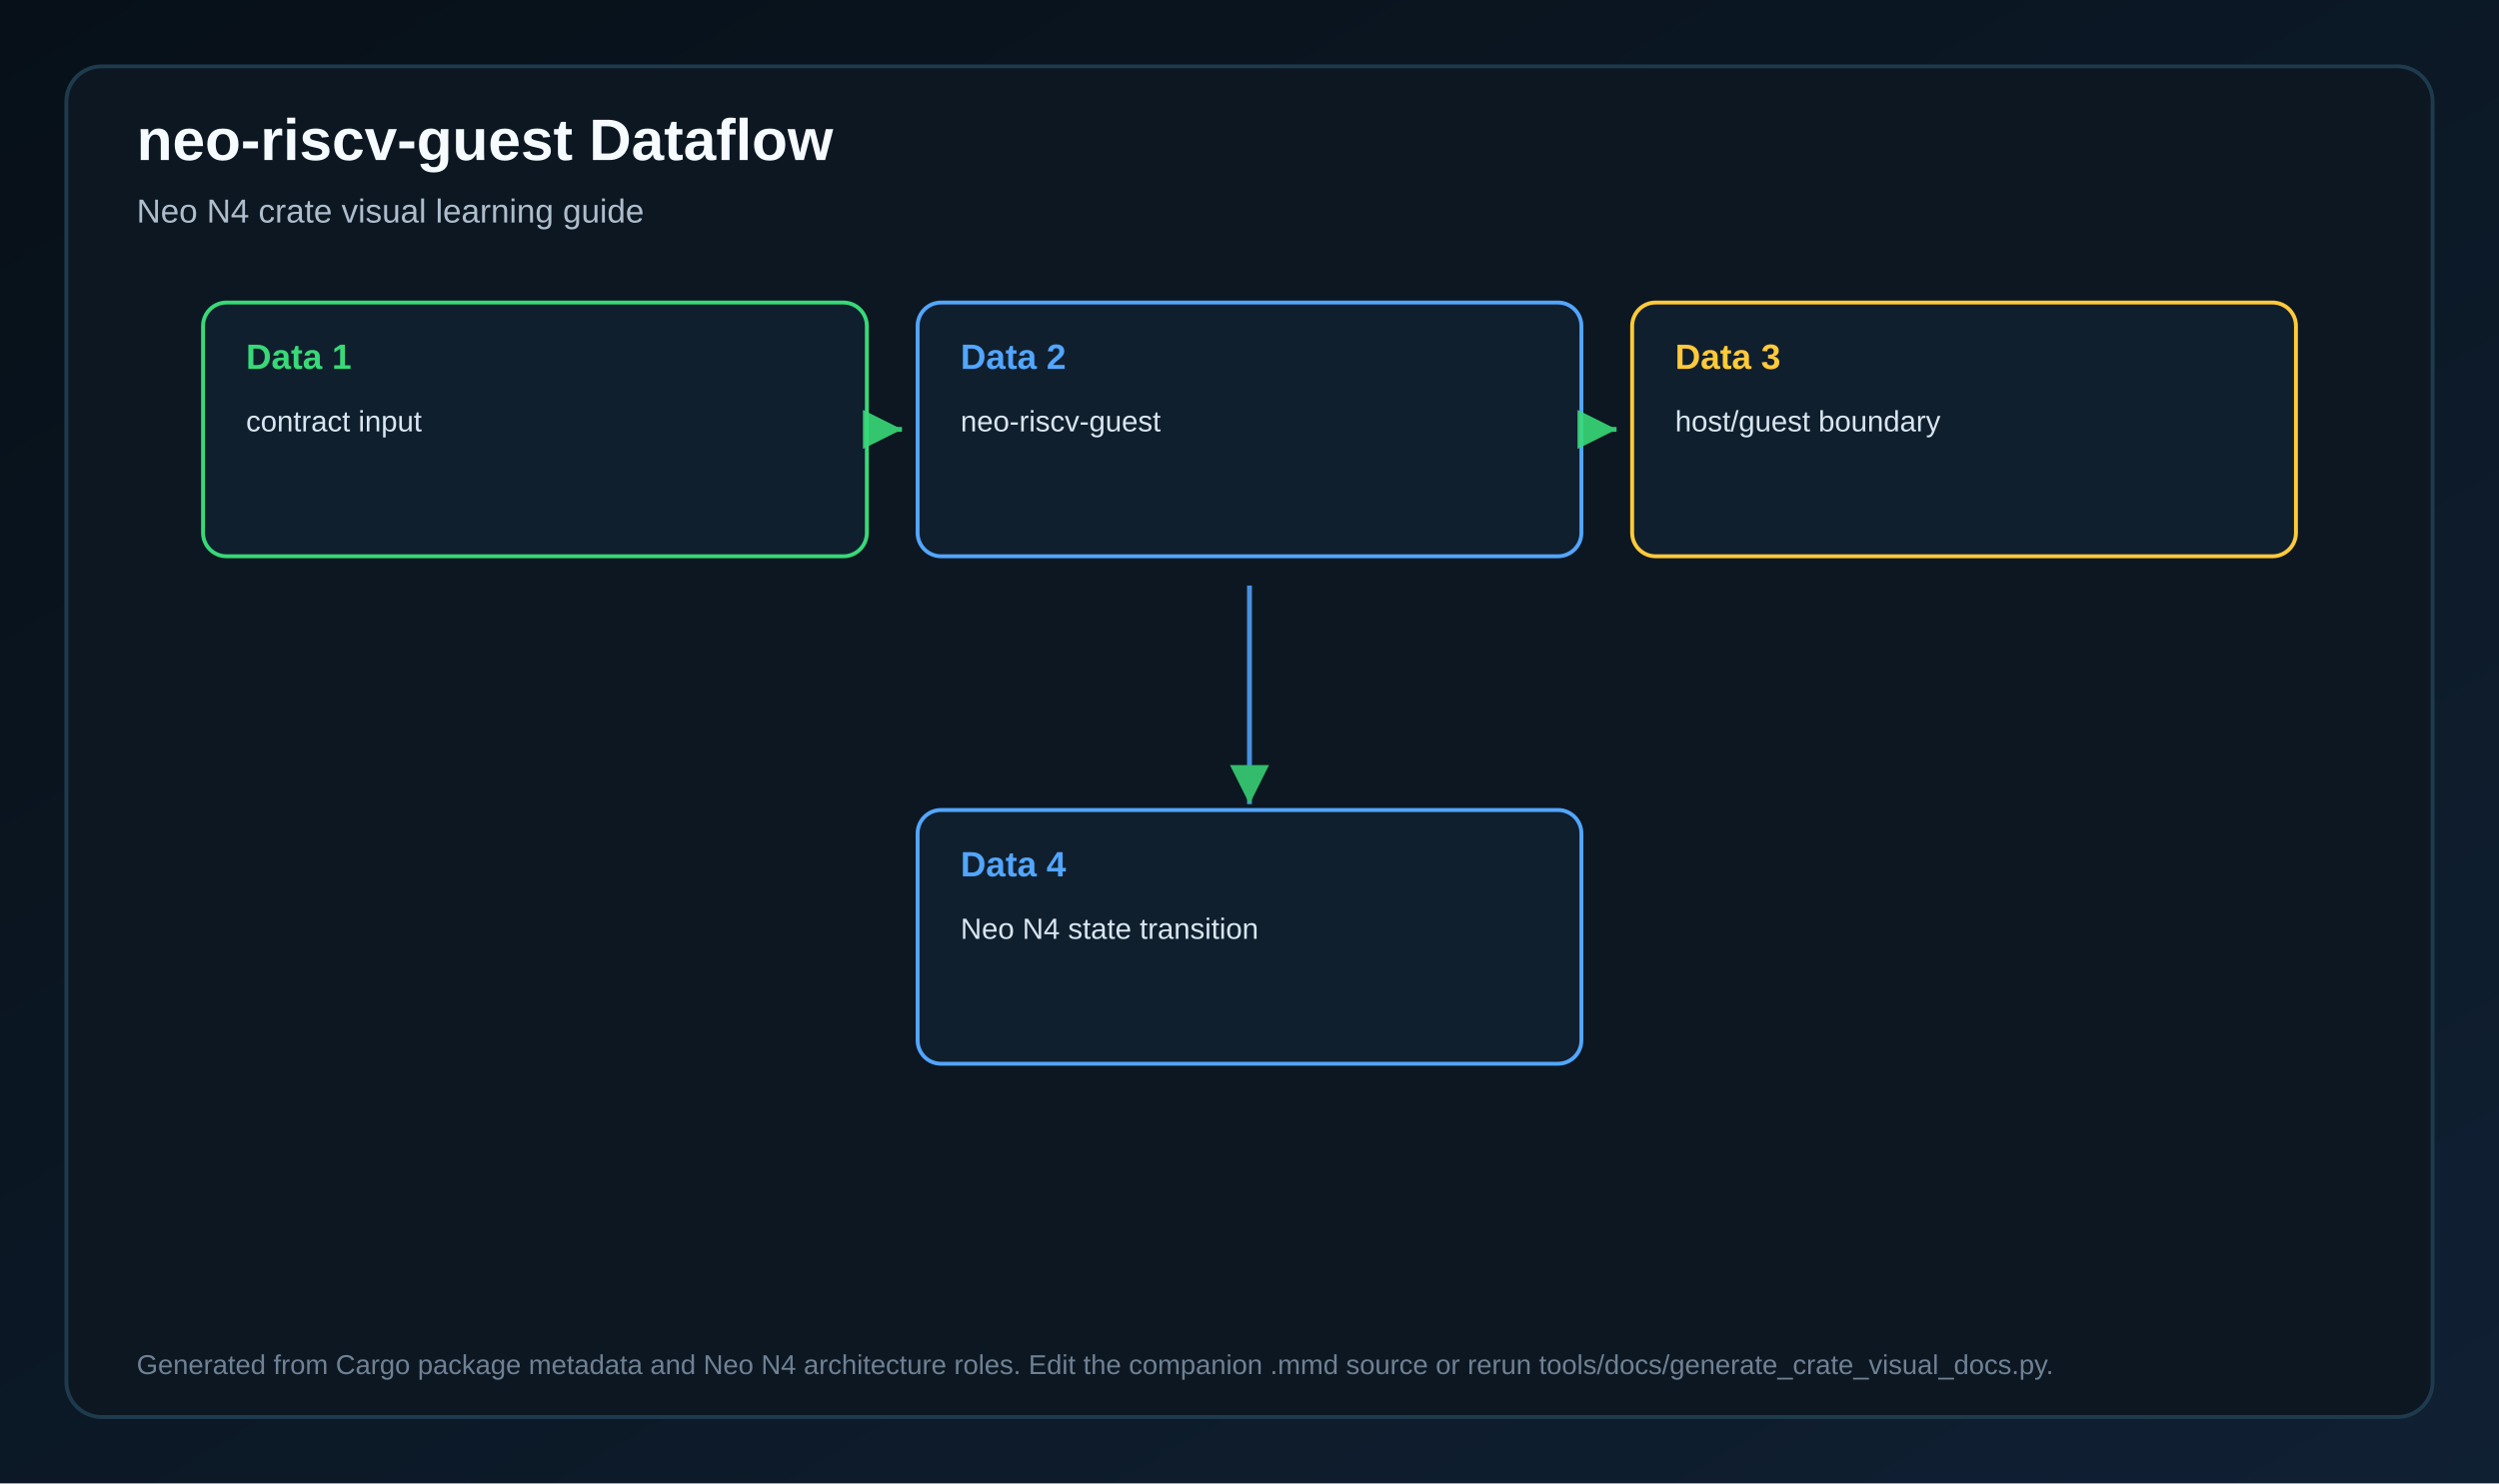
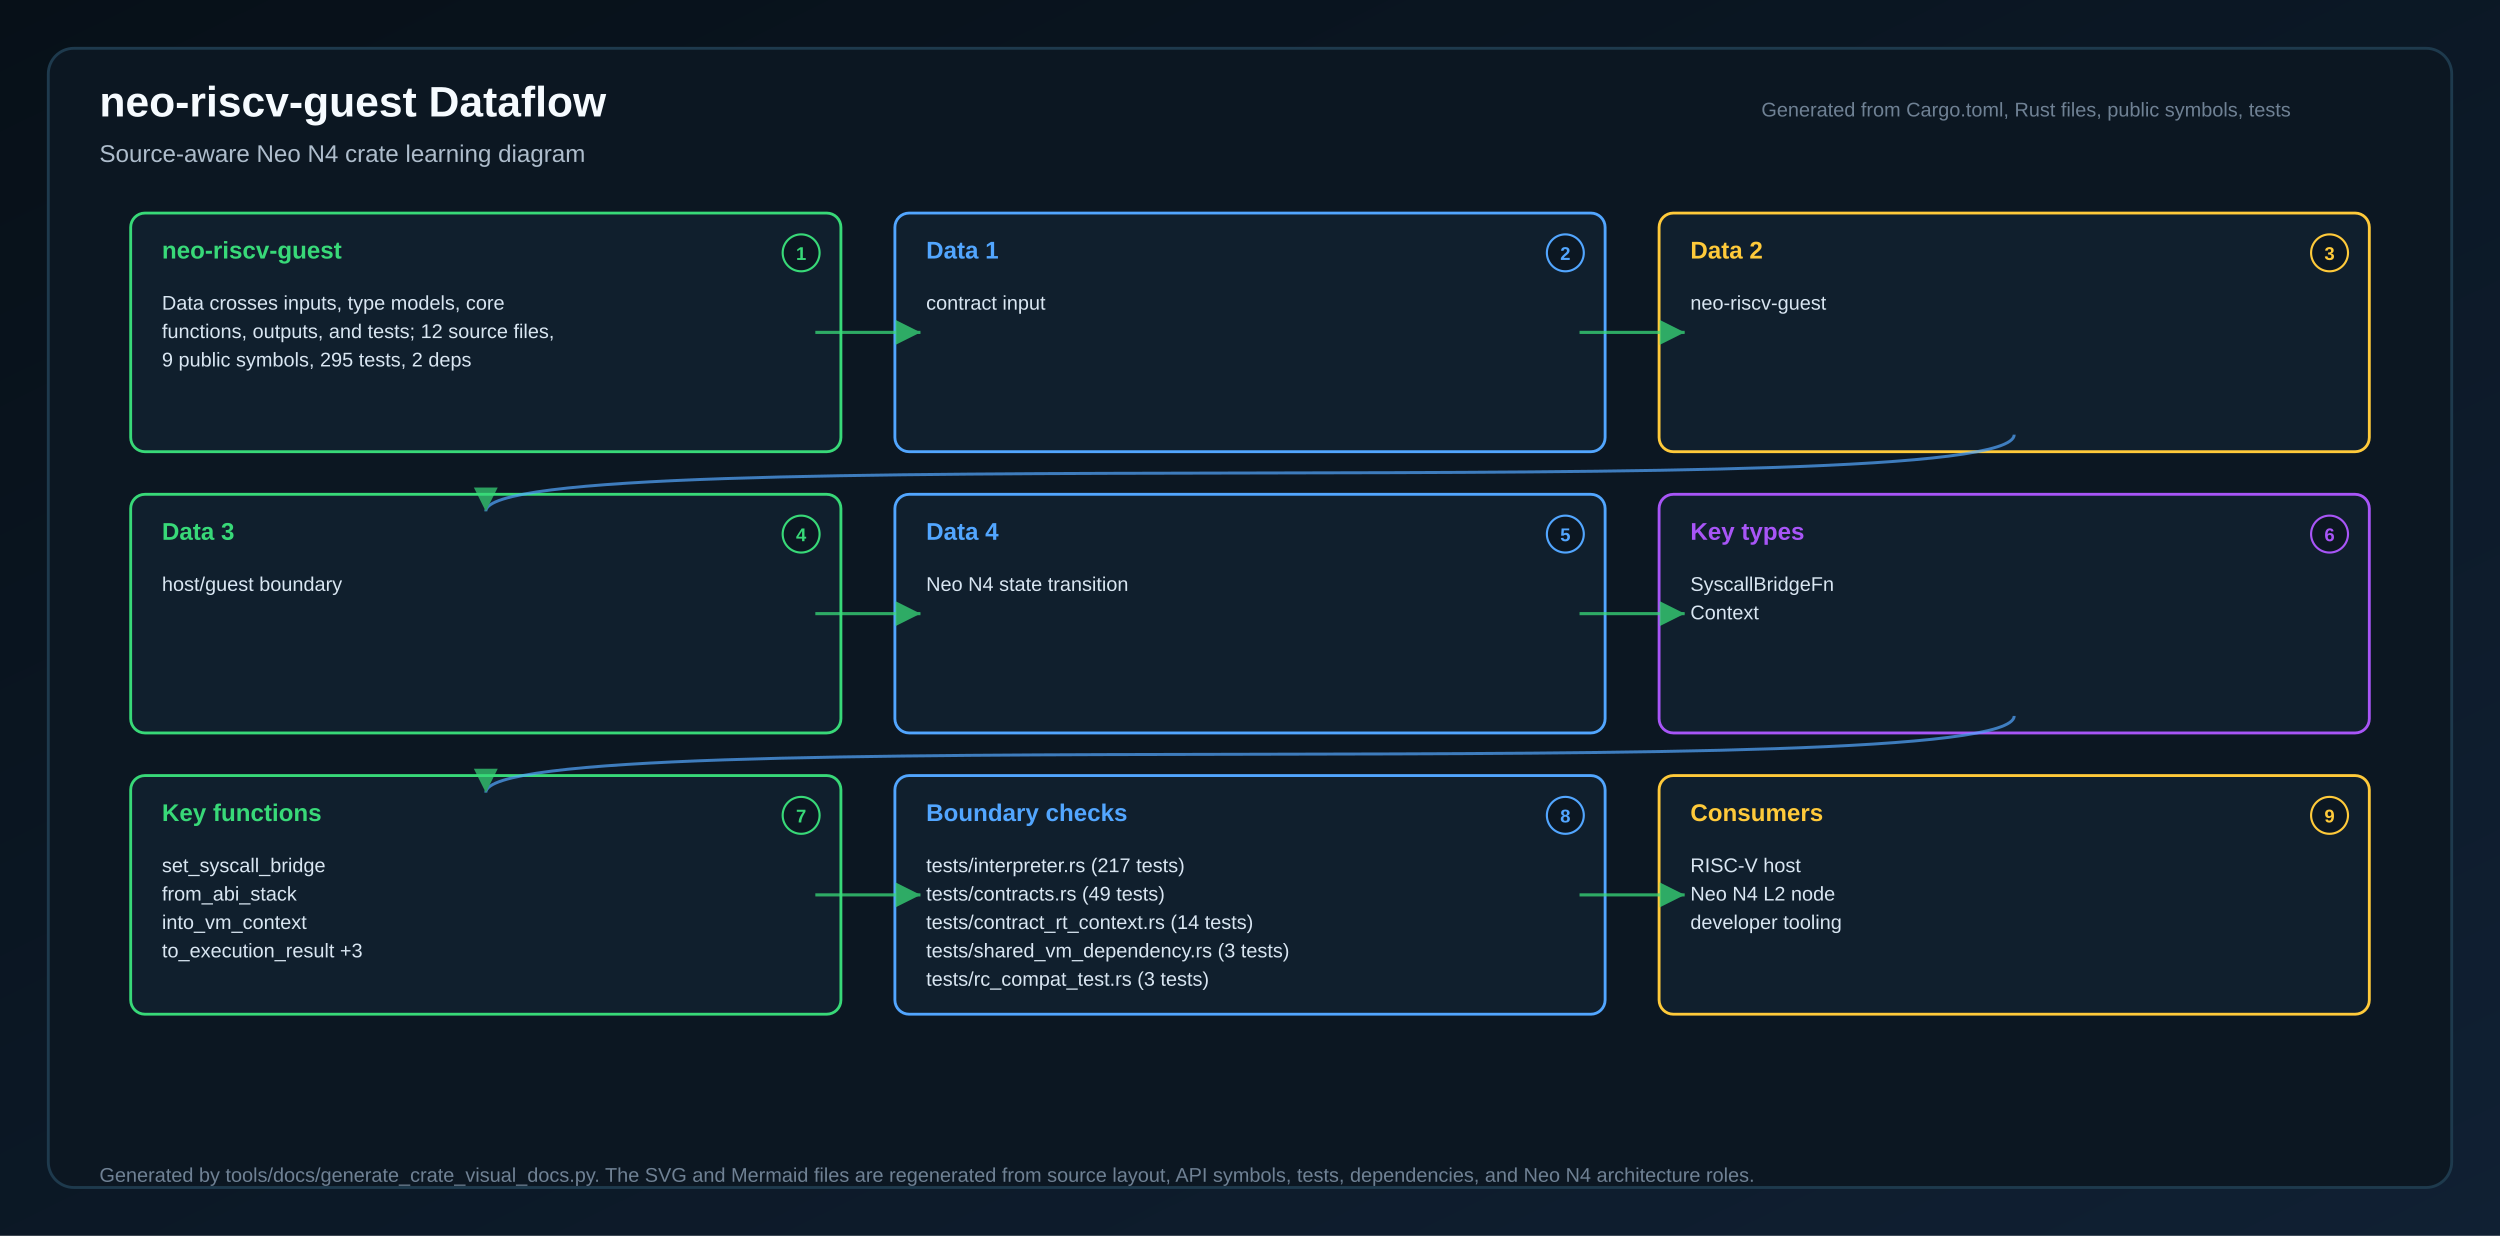
- <svg xmlns="http://www.w3.org/2000/svg" width="1280" height="760" viewBox="0 0 1280 760" role="img" aria-label="neo-riscv-guest Dataflow">
+ <svg xmlns="http://www.w3.org/2000/svg" width="1760" height="870" viewBox="0 0 1760 870" role="img" aria-label="neo-riscv-guest Dataflow">
  <defs>
    <linearGradient id="bg" x1="0" x2="1" y1="0" y2="1">
      <stop offset="0" stop-color="#071018" />
      <stop offset="1" stop-color="#102033" />
    </linearGradient>
    <marker id="arrow" markerWidth="12" markerHeight="12" refX="10" refY="6" orient="auto">
      <path d="M2,2 L10,6 L2,10 Z" fill="#38d978" />
    </marker>
  </defs>
-   <rect x="0" y="0" width="1280" height="760" fill="url(#bg)" />
-   <rect x="34" y="34" width="1212" height="692" rx="18" fill="#0c1722" stroke="#1e3a4d" stroke-width="2" />
+   <rect x="0" y="0" width="1760" height="870" fill="url(#bg)" />
+   <rect x="34" y="34" width="1692" height="802" rx="18" fill="#0c1722" stroke="#1e3a4d" stroke-width="2" />
  <text x="70" y="82" fill="#f6fbff" font-size="30" font-family="Segoe UI, Arial, sans-serif" font-weight="700">neo-riscv-guest Dataflow</text>
-   <text x="70" y="114" fill="#aebdcc" font-size="17" font-family="Segoe UI, Arial, sans-serif">Neo N4 crate visual learning guide</text>
-   <rect x="104" y="155" width="340" height="130" rx="12" fill="#101f2d" stroke="#38d978" stroke-width="2" />
-   <text x="126" y="189" fill="#38d978" font-size="18" font-family="Segoe UI, Arial, sans-serif" font-weight="700">Data 1</text>
-   <text x="126" y="221" fill="#d9e6f2" font-size="15" font-family="Segoe UI, Arial, sans-serif">contract input</text>
-   <rect x="470" y="155" width="340" height="130" rx="12" fill="#101f2d" stroke="#52a6ff" stroke-width="2" />
-   <text x="492" y="189" fill="#52a6ff" font-size="18" font-family="Segoe UI, Arial, sans-serif" font-weight="700">Data 2</text>
-   <text x="492" y="221" fill="#d9e6f2" font-size="15" font-family="Segoe UI, Arial, sans-serif">neo-riscv-guest</text>
-   <line x1="452" y1="220" x2="462" y2="220" stroke="#38d978" stroke-width="2.5" marker-end="url(#arrow)" opacity="0.9" />
-   <rect x="836" y="155" width="340" height="130" rx="12" fill="#101f2d" stroke="#ffca3a" stroke-width="2" />
-   <text x="858" y="189" fill="#ffca3a" font-size="18" font-family="Segoe UI, Arial, sans-serif" font-weight="700">Data 3</text>
-   <text x="858" y="221" fill="#d9e6f2" font-size="15" font-family="Segoe UI, Arial, sans-serif">host/guest boundary</text>
-   <line x1="818" y1="220" x2="828" y2="220" stroke="#38d978" stroke-width="2.5" marker-end="url(#arrow)" opacity="0.9" />
-   <rect x="470" y="415" width="340" height="130" rx="12" fill="#101f2d" stroke="#52a6ff" stroke-width="2" />
-   <text x="492" y="449" fill="#52a6ff" font-size="18" font-family="Segoe UI, Arial, sans-serif" font-weight="700">Data 4</text>
-   <text x="492" y="481" fill="#d9e6f2" font-size="15" font-family="Segoe UI, Arial, sans-serif">Neo N4 state transition</text>
-   <path d="M640 300 C640 350 640 370 640 412" stroke="#52a6ff" stroke-width="2.5" fill="none" marker-end="url(#arrow)" opacity="0.85" />
-   <text x="70" y="704" fill="#6f8194" font-size="14" font-family="Segoe UI, Arial, sans-serif">Generated from Cargo package metadata and Neo N4 architecture roles. Edit the companion .mmd source or rerun tools/docs/generate_crate_visual_docs.py.</text>
+   <text x="70" y="114" fill="#aebdcc" font-size="17" font-family="Segoe UI, Arial, sans-serif">Source-aware Neo N4 crate learning diagram</text>
+   <text x="1240" y="82" fill="#6f8194" font-size="14" font-family="Segoe UI, Arial, sans-serif">Generated from Cargo.toml, Rust files, public symbols, tests</text>
+   <rect x="92" y="150" width="500" height="168" rx="10" fill="#101f2d" stroke="#38d978" stroke-width="2" />
+   <circle cx="564" cy="178" r="13" fill="#0c1722" stroke="#38d978" stroke-width="1.5" />
+   <text x="564" y="183" text-anchor="middle" fill="#38d978" font-size="13" font-family="Segoe UI, Arial, sans-serif" font-weight="700">1</text>
+   <text x="114" y="182" fill="#38d978" font-size="17" font-family="Segoe UI, Arial, sans-serif" font-weight="700">neo-riscv-guest</text>
+   <text x="114" y="218" fill="#d9e6f2" font-size="14" font-family="Segoe UI, Arial, sans-serif">Data crosses inputs, type models, core</text>
+   <text x="114" y="238" fill="#d9e6f2" font-size="14" font-family="Segoe UI, Arial, sans-serif">functions, outputs, and tests; 12 source files,</text>
+   <text x="114" y="258" fill="#d9e6f2" font-size="14" font-family="Segoe UI, Arial, sans-serif">9 public symbols, 295 tests, 2 deps</text>
+   <rect x="630" y="150" width="500" height="168" rx="10" fill="#101f2d" stroke="#52a6ff" stroke-width="2" />
+   <circle cx="1102" cy="178" r="13" fill="#0c1722" stroke="#52a6ff" stroke-width="1.5" />
+   <text x="1102" y="183" text-anchor="middle" fill="#52a6ff" font-size="13" font-family="Segoe UI, Arial, sans-serif" font-weight="700">2</text>
+   <text x="652" y="182" fill="#52a6ff" font-size="17" font-family="Segoe UI, Arial, sans-serif" font-weight="700">Data 1</text>
+   <text x="652" y="218" fill="#d9e6f2" font-size="14" font-family="Segoe UI, Arial, sans-serif">contract input</text>
+   <rect x="1168" y="150" width="500" height="168" rx="10" fill="#101f2d" stroke="#ffca3a" stroke-width="2" />
+   <circle cx="1640" cy="178" r="13" fill="#0c1722" stroke="#ffca3a" stroke-width="1.5" />
+   <text x="1640" y="183" text-anchor="middle" fill="#ffca3a" font-size="13" font-family="Segoe UI, Arial, sans-serif" font-weight="700">3</text>
+   <text x="1190" y="182" fill="#ffca3a" font-size="17" font-family="Segoe UI, Arial, sans-serif" font-weight="700">Data 2</text>
+   <text x="1190" y="218" fill="#d9e6f2" font-size="14" font-family="Segoe UI, Arial, sans-serif">neo-riscv-guest</text>
+   <rect x="92" y="348" width="500" height="168" rx="10" fill="#101f2d" stroke="#38d978" stroke-width="2" />
+   <circle cx="564" cy="376" r="13" fill="#0c1722" stroke="#38d978" stroke-width="1.5" />
+   <text x="564" y="381" text-anchor="middle" fill="#38d978" font-size="13" font-family="Segoe UI, Arial, sans-serif" font-weight="700">4</text>
+   <text x="114" y="380" fill="#38d978" font-size="17" font-family="Segoe UI, Arial, sans-serif" font-weight="700">Data 3</text>
+   <text x="114" y="416" fill="#d9e6f2" font-size="14" font-family="Segoe UI, Arial, sans-serif">host/guest boundary</text>
+   <rect x="630" y="348" width="500" height="168" rx="10" fill="#101f2d" stroke="#52a6ff" stroke-width="2" />
+   <circle cx="1102" cy="376" r="13" fill="#0c1722" stroke="#52a6ff" stroke-width="1.5" />
+   <text x="1102" y="381" text-anchor="middle" fill="#52a6ff" font-size="13" font-family="Segoe UI, Arial, sans-serif" font-weight="700">5</text>
+   <text x="652" y="380" fill="#52a6ff" font-size="17" font-family="Segoe UI, Arial, sans-serif" font-weight="700">Data 4</text>
+   <text x="652" y="416" fill="#d9e6f2" font-size="14" font-family="Segoe UI, Arial, sans-serif">Neo N4 state transition</text>
+   <rect x="1168" y="348" width="500" height="168" rx="10" fill="#101f2d" stroke="#a855f7" stroke-width="2" />
+   <circle cx="1640" cy="376" r="13" fill="#0c1722" stroke="#a855f7" stroke-width="1.5" />
+   <text x="1640" y="381" text-anchor="middle" fill="#a855f7" font-size="13" font-family="Segoe UI, Arial, sans-serif" font-weight="700">6</text>
+   <text x="1190" y="380" fill="#a855f7" font-size="17" font-family="Segoe UI, Arial, sans-serif" font-weight="700">Key types</text>
+   <text x="1190" y="416" fill="#d9e6f2" font-size="14" font-family="Segoe UI, Arial, sans-serif">SyscallBridgeFn</text>
+   <text x="1190" y="436" fill="#d9e6f2" font-size="14" font-family="Segoe UI, Arial, sans-serif">Context</text>
+   <rect x="92" y="546" width="500" height="168" rx="10" fill="#101f2d" stroke="#38d978" stroke-width="2" />
+   <circle cx="564" cy="574" r="13" fill="#0c1722" stroke="#38d978" stroke-width="1.5" />
+   <text x="564" y="579" text-anchor="middle" fill="#38d978" font-size="13" font-family="Segoe UI, Arial, sans-serif" font-weight="700">7</text>
+   <text x="114" y="578" fill="#38d978" font-size="17" font-family="Segoe UI, Arial, sans-serif" font-weight="700">Key functions</text>
+   <text x="114" y="614" fill="#d9e6f2" font-size="14" font-family="Segoe UI, Arial, sans-serif">set_syscall_bridge</text>
+   <text x="114" y="634" fill="#d9e6f2" font-size="14" font-family="Segoe UI, Arial, sans-serif">from_abi_stack</text>
+   <text x="114" y="654" fill="#d9e6f2" font-size="14" font-family="Segoe UI, Arial, sans-serif">into_vm_context</text>
+   <text x="114" y="674" fill="#d9e6f2" font-size="14" font-family="Segoe UI, Arial, sans-serif">to_execution_result +3</text>
+   <rect x="630" y="546" width="500" height="168" rx="10" fill="#101f2d" stroke="#52a6ff" stroke-width="2" />
+   <circle cx="1102" cy="574" r="13" fill="#0c1722" stroke="#52a6ff" stroke-width="1.5" />
+   <text x="1102" y="579" text-anchor="middle" fill="#52a6ff" font-size="13" font-family="Segoe UI, Arial, sans-serif" font-weight="700">8</text>
+   <text x="652" y="578" fill="#52a6ff" font-size="17" font-family="Segoe UI, Arial, sans-serif" font-weight="700">Boundary checks</text>
+   <text x="652" y="614" fill="#d9e6f2" font-size="14" font-family="Segoe UI, Arial, sans-serif">tests/interpreter.rs (217 tests)</text>
+   <text x="652" y="634" fill="#d9e6f2" font-size="14" font-family="Segoe UI, Arial, sans-serif">tests/contracts.rs (49 tests)</text>
+   <text x="652" y="654" fill="#d9e6f2" font-size="14" font-family="Segoe UI, Arial, sans-serif">tests/contract_rt_context.rs (14 tests)</text>
+   <text x="652" y="674" fill="#d9e6f2" font-size="14" font-family="Segoe UI, Arial, sans-serif">tests/shared_vm_dependency.rs (3 tests)</text>
+   <text x="652" y="694" fill="#d9e6f2" font-size="14" font-family="Segoe UI, Arial, sans-serif">tests/rc_compat_test.rs (3 tests)</text>
+   <rect x="1168" y="546" width="500" height="168" rx="10" fill="#101f2d" stroke="#ffca3a" stroke-width="2" />
+   <circle cx="1640" cy="574" r="13" fill="#0c1722" stroke="#ffca3a" stroke-width="1.5" />
+   <text x="1640" y="579" text-anchor="middle" fill="#ffca3a" font-size="13" font-family="Segoe UI, Arial, sans-serif" font-weight="700">9</text>
+   <text x="1190" y="578" fill="#ffca3a" font-size="17" font-family="Segoe UI, Arial, sans-serif" font-weight="700">Consumers</text>
+   <text x="1190" y="614" fill="#d9e6f2" font-size="14" font-family="Segoe UI, Arial, sans-serif">RISC-V host</text>
+   <text x="1190" y="634" fill="#d9e6f2" font-size="14" font-family="Segoe UI, Arial, sans-serif">Neo N4 L2 node</text>
+   <text x="1190" y="654" fill="#d9e6f2" font-size="14" font-family="Segoe UI, Arial, sans-serif">developer tooling</text>
+   <line x1="574" y1="234" x2="648" y2="234" stroke="#38d978" stroke-width="2.2" marker-end="url(#arrow)" opacity="0.75" />
+   <line x1="1112" y1="234" x2="1186" y2="234" stroke="#38d978" stroke-width="2.2" marker-end="url(#arrow)" opacity="0.75" />
+   <line x1="574" y1="432" x2="648" y2="432" stroke="#38d978" stroke-width="2.2" marker-end="url(#arrow)" opacity="0.75" />
+   <line x1="1112" y1="432" x2="1186" y2="432" stroke="#38d978" stroke-width="2.2" marker-end="url(#arrow)" opacity="0.75" />
+   <line x1="574" y1="630" x2="648" y2="630" stroke="#38d978" stroke-width="2.2" marker-end="url(#arrow)" opacity="0.75" />
+   <line x1="1112" y1="630" x2="1186" y2="630" stroke="#38d978" stroke-width="2.2" marker-end="url(#arrow)" opacity="0.75" />
+   <path d="M1418 306 C1418 358, 342 308, 342 360" stroke="#52a6ff" stroke-width="2.1" fill="none" marker-end="url(#arrow)" opacity="0.7" />
+   <path d="M1418 504 C1418 556, 342 506, 342 558" stroke="#52a6ff" stroke-width="2.1" fill="none" marker-end="url(#arrow)" opacity="0.7" />
+   <text x="70" y="832" fill="#6f8194" font-size="14" font-family="Segoe UI, Arial, sans-serif">Generated by tools/docs/generate_crate_visual_docs.py. The SVG and Mermaid files are regenerated from source layout, API symbols, tests, dependencies, and Neo N4 architecture roles.</text>
</svg>
